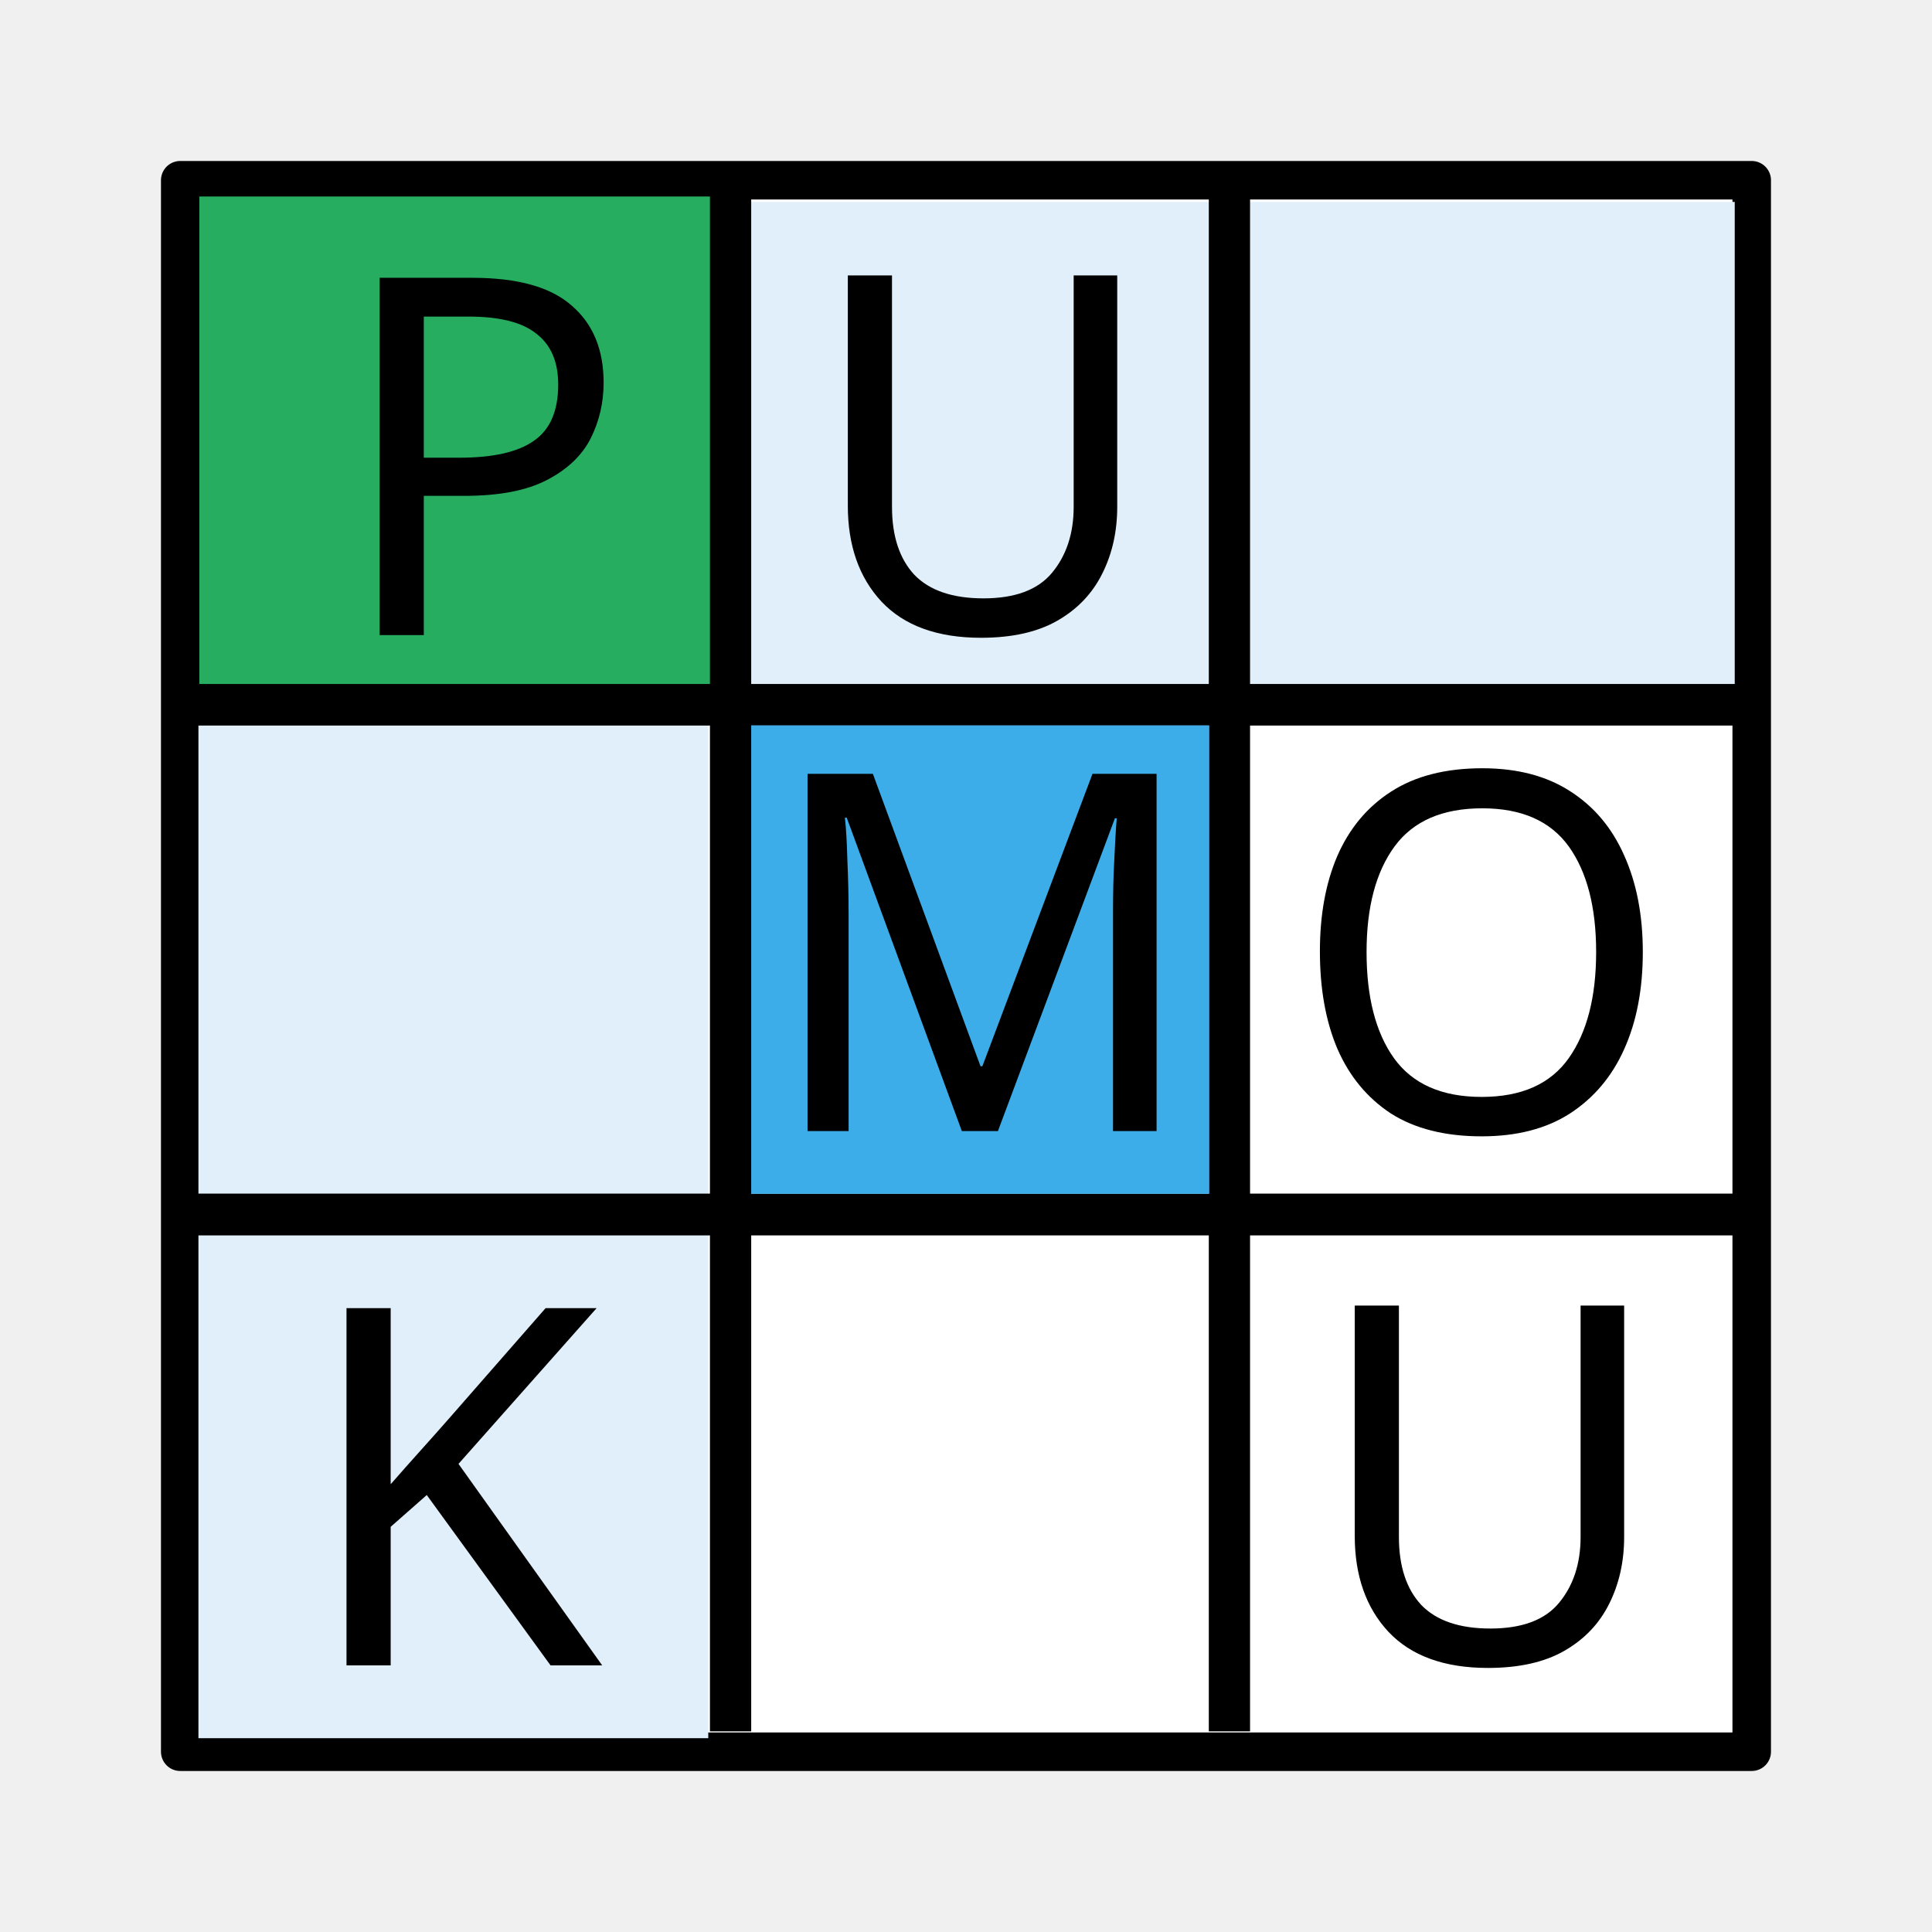
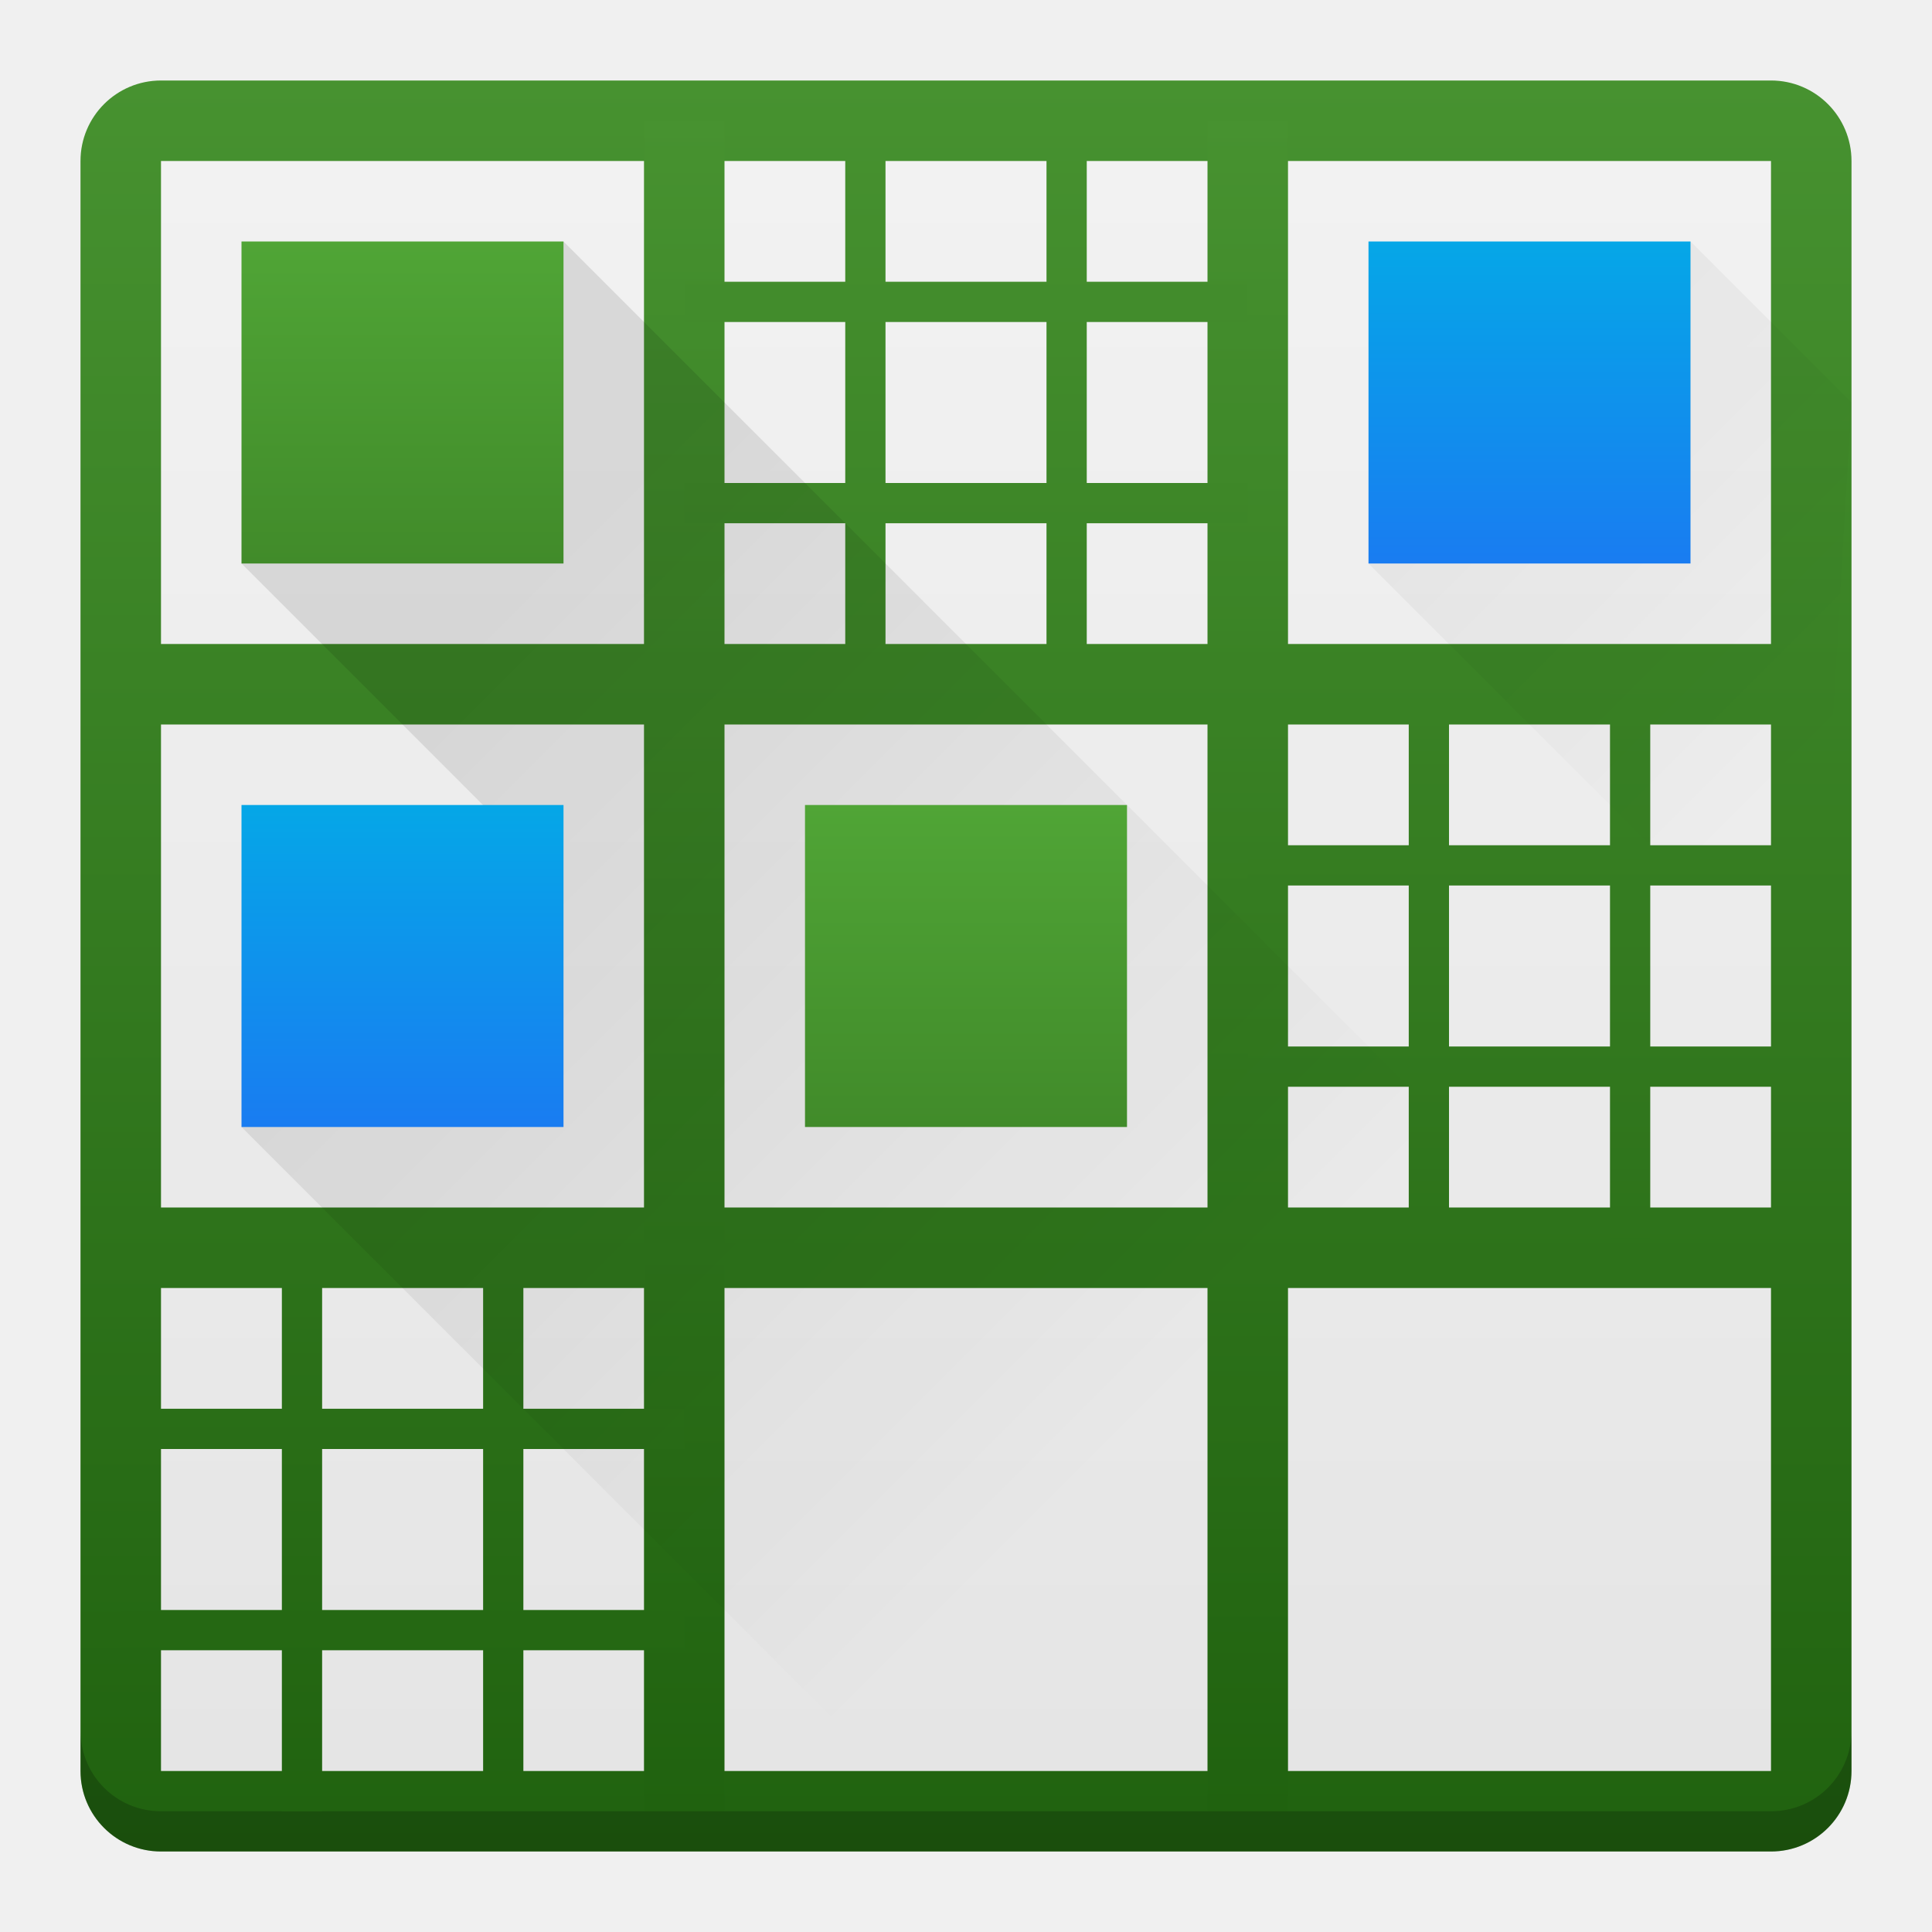
- <svg xmlns="http://www.w3.org/2000/svg" viewBox="0 0 48 48" version="1.1" id="svg14">
-   <defs id="defs14" />
-   <g id="g21" transform="translate(-0.00109693)">
-     <rect style="fill:#ffffff;fill-opacity:1;stroke:#000000;stroke-width:0.957;stroke-linejoin:round;stroke-dasharray:none;stroke-opacity:1" id="rect19" width="39.043" height="39.043" x="4.479" y="4.478" />
-     <rect style="fill:#e0effa;fill-opacity:1;stroke:#000000;stroke-width:0;stroke-linecap:butt;stroke-linejoin:round;stroke-dasharray:none;stroke-opacity:1" id="rect21" width="12.667" height="25.163" x="4.931" y="18.022" />
-     <rect style="fill:#e0effa;fill-opacity:1;stroke:#000000;stroke-width:0;stroke-linecap:butt;stroke-linejoin:round;stroke-dasharray:none;stroke-opacity:1" id="rect20" width="24.993" height="12.327" x="18.107" y="5.016" />
-     <rect style="fill:#26ad5f;fill-opacity:1;stroke-width:1.137" id="rect18-3" width="13.063" height="12.488" x="4.954" y="4.882" />
-     <path d="M 5.009,17.51 H 43.105" id="path1" style="fill:none;stroke:#000000;stroke-width:1.033;stroke-linecap:square;stroke-linejoin:round" />
-     <path d="M 4.584,30.174 H 43.113" id="path2" style="fill:none;stroke:#000000;stroke-width:1.039;stroke-linecap:butt;stroke-linejoin:round" />
-     <path d="M 30.546,4.67 V 43.014" id="path3" style="fill:none;stroke:#000000;stroke-width:1.025;stroke-linecap:butt;stroke-linejoin:round" />
-     <rect style="fill:#3dade9;fill-opacity:1;stroke-width:1.025" id="rect18" width="11.389" height="11.637" x="18.654" y="18.023" />
-     <path d="M 18.152,4.67 V 43.014" id="path4" style="fill:none;stroke:#000000;stroke-width:1.025;stroke-linecap:butt;stroke-linejoin:round" />
-     <text xml:space="preserve" style="font-style:normal;font-variant:normal;font-weight:normal;font-stretch:normal;font-size:12.303px;font-family:Sans;-inkscape-font-specification:Sans;text-align:start;writing-mode:lr-tb;direction:ltr;text-anchor:start;fill:#000000;stroke-width:1.025" x="8.347" y="15.61" id="text14" transform="scale(0.9892971,1.010819)">
-       <tspan id="tspan14" x="8.347" y="15.61" style="stroke-width:1.025">P</tspan>
-     </text>
-     <text xml:space="preserve" style="font-style:normal;font-variant:normal;font-weight:normal;font-stretch:normal;font-size:12.303px;font-family:Sans;-inkscape-font-specification:Sans;text-align:start;writing-mode:lr-tb;direction:ltr;text-anchor:start;fill:#000000;stroke-width:1.025" x="20.184" y="15.549" id="text15" transform="scale(0.9892971,1.010819)">
-       <tspan id="tspan15" x="20.184" y="15.549" style="stroke-width:1.025">U</tspan>
-     </text>
-     <text xml:space="preserve" style="font-style:normal;font-variant:normal;font-weight:normal;font-stretch:normal;font-size:12.303px;font-family:Sans;-inkscape-font-specification:Sans;text-align:start;writing-mode:lr-tb;direction:ltr;text-anchor:start;fill:#000000;stroke-width:1.025" x="19.095" y="27.799" id="text16" transform="scale(0.9892971,1.010819)">
-       <tspan id="tspan16" x="19.095" y="27.799" style="stroke-width:1.025">M</tspan>
-     </text>
-     <text xml:space="preserve" style="font-style:normal;font-variant:normal;font-weight:normal;font-stretch:normal;font-size:12.303px;font-family:Sans;-inkscape-font-specification:Sans;text-align:start;writing-mode:lr-tb;direction:ltr;text-anchor:start;fill:#000000;stroke-width:1.025" x="32.397" y="27.805" id="text17" transform="scale(0.9892971,1.010819)">
-       <tspan id="tspan17" x="32.397" y="27.805" style="stroke-width:1.025">O</tspan>
-     </text>
-     <text xml:space="preserve" style="font-style:normal;font-variant:normal;font-weight:normal;font-stretch:normal;font-size:12.303px;font-family:Sans;-inkscape-font-specification:Sans;text-align:start;writing-mode:lr-tb;direction:ltr;text-anchor:start;fill:#000000;stroke-width:1.025" x="7.517" y="40.934" id="text18" transform="scale(0.9892971,1.010819)">
-       <tspan id="tspan18" x="7.517" y="40.934" style="stroke-width:1.025">K</tspan>
-     </text>
-     <text xml:space="preserve" style="font-style:normal;font-variant:normal;font-weight:normal;font-stretch:normal;font-size:12.303px;font-family:Sans;-inkscape-font-specification:Sans;text-align:start;writing-mode:lr-tb;direction:ltr;text-anchor:start;fill:#000000;stroke-width:1.025" x="32.915" y="40.872" id="text15-7" transform="scale(0.9892971,1.010819)">
-       <tspan id="tspan15-4" x="32.915" y="40.872" style="stroke-width:1.025">U</tspan>
-     </text>
+ <svg xmlns="http://www.w3.org/2000/svg" xmlns:xlink="http://www.w3.org/1999/xlink" version="1.1" viewBox="0 0 48 48">
+   <defs>
+     <linearGradient id="linearGradient12">
+       <stop stop-color="#197cf1" offset="0" />
+       <stop stop-color="#05a7e7" offset="1" />
+     </linearGradient>
+     <linearGradient id="linearGradient9">
+       <stop stop-color="#418b2a" offset="0" />
+       <stop stop-color="#50a536" offset="1" />
+     </linearGradient>
+     <linearGradient id="linearGradient34">
+       <stop stop-color="#20620f" offset="0" />
+       <stop stop-color="#479230" offset="1" />
+     </linearGradient>
+     <linearGradient id="linearGradient2" x1="4" x2="4" y1="44" y2="4" gradientUnits="userSpaceOnUse">
+       <stop stop-color="#e5e5e5" offset="0" />
+       <stop stop-color="#f2f2f2" offset="1" />
+     </linearGradient>
+     <linearGradient id="linearGradient18" x1="32" x2="14" y1="32" y2="14" gradientUnits="userSpaceOnUse">
+       <stop stop-opacity="0" offset="0" />
+       <stop stop-opacity=".1" offset="1" />
+     </linearGradient>
+     <linearGradient id="linearGradient23" x1="6" x2="6" y1="28" y2="20" gradientUnits="userSpaceOnUse" xlink:href="#linearGradient12" />
+     <linearGradient id="linearGradient30" x1="34" x2="34" y1="14" y2="6" gradientUnits="userSpaceOnUse" xlink:href="#linearGradient12" />
+     <linearGradient id="linearGradient32" x1="20" x2="20" y1="28" y2="20" gradientUnits="userSpaceOnUse" xlink:href="#linearGradient9" />
+     <linearGradient id="linearGradient35" x1="6" x2="6" y1="14" y2="6" gradientUnits="userSpaceOnUse" xlink:href="#linearGradient9" />
+     <linearGradient id="linearGradient4" x1="2" x2="2" y1="46" y2="2" gradientUnits="userSpaceOnUse" xlink:href="#linearGradient34" />
+     <linearGradient id="linearGradient8" x1="32" x2="32" y1="46" y2="2" gradientTransform="matrix(1 0 0 .95455 0 1.0909)" gradientUnits="userSpaceOnUse" xlink:href="#linearGradient34" />
+     <linearGradient id="linearGradient13" x1="46" x2="2" y1="-4" y2="-4" gradientTransform="matrix(1 0 0 .95455 0 -1.0909)" gradientUnits="userSpaceOnUse" xlink:href="#linearGradient34" />
+     <linearGradient id="linearGradient16" x1="16" x2="16" y1="46" y2="2" gradientTransform="matrix(1 0 0 .95455 0 1.0909)" gradientUnits="userSpaceOnUse" xlink:href="#linearGradient34" />
+     <linearGradient id="linearGradient50" x1="46" x2="2" y1="-44.857" y2="-44.857" gradientTransform="matrix(1 0 0 1.1667 0 6.3333)" gradientUnits="userSpaceOnUse" xlink:href="#linearGradient34" />
+     <linearGradient id="linearGradient52" x1="46" x2="46" y1="44.857" y2="7.143" gradientTransform="matrix(1 0 0 1.1667 0 -6.3333)" gradientUnits="userSpaceOnUse" xlink:href="#linearGradient34" />
+     <linearGradient id="linearGradient64" x1="46" x2="46" y1="44.857" y2="7.143" gradientTransform="matrix(1 0 0 1.1667 0 -6.3333)" gradientUnits="userSpaceOnUse" xlink:href="#linearGradient34" />
+   </defs>
+   <rect x="2" y="2" width="44" height="44" ry="2" fill="url(#linearGradient4)" stroke-linecap="round" stroke-linejoin="round" stroke-width="4.139" />
+   <rect x="4" y="4" width="40" height="40" ry="0" fill="url(#linearGradient2)" />
+   <rect x="35" y="17" width="1" height="14" fill="url(#linearGradient52)" />
+   <rect x="21" y="3" width="1" height="14" fill="url(#linearGradient52)" />
+   <rect x="30" y="3" width="2" height="42" fill="url(#linearGradient8)" />
+   <rect transform="rotate(90)" x="30" y="-45" width="2" height="42" fill="url(#linearGradient13)" />
+   <rect transform="rotate(90)" x="26" y="-45" width="1" height="14" fill="url(#linearGradient50)" />
+   <rect x="26" y="3" width="1" height="14" fill="url(#linearGradient52)" />
+   <rect x="12.003" y="31" width="1" height="14" fill="url(#linearGradient64)" />
+   <rect x="16" y="3" width="2" height="42" fill="url(#linearGradient16)" />
+   <rect transform="rotate(90)" x="7" y="-31" width="1" height="14" fill="url(#linearGradient50)" />
+   <rect transform="rotate(90)" x="16" y="-45" width="2" height="42" fill="url(#linearGradient13)" />
+   <rect transform="rotate(90)" x="12" y="-31" width="1" height="14" fill="url(#linearGradient50)" />
+   <rect transform="rotate(90)" x="35" y="-17.003" width="1" height="14" fill="url(#linearGradient50)" />
+   <rect x="40" y="17" width="1" height="14" fill="url(#linearGradient52)" />
+   <g>
+     <path d="m14 6 32 32v-12l-12-12 8-8 4 4-2 34-20 2-18-18 6-8-6-6z" fill="url(#linearGradient18)" stroke-linecap="round" stroke-linejoin="round" stroke-width="4" />
+     <rect x="20" y="20" width="8" height="8" ry="0" fill="url(#linearGradient32)" />
+     <rect x="6" y="6" width="8" height="8" ry="0" fill="url(#linearGradient35)" />
+     <rect x="6" y="20" width="8" height="8" ry="0" fill="url(#linearGradient23)" />
+     <rect x="34" y="6" width="8" height="8" ry="0" fill="url(#linearGradient30)" />
  </g>
+   <g fill="none" stroke="#333" stroke-linecap="round" stroke-linejoin="round">
+     <path d="m10 41v-6l-2 2" display="none" />
+     <path transform="translate(0,14)" d="m37 13h1a2 2 135 0 0 2-2v-2a2 2 45 0 0-2-2 2 2 135 0 0-2 2 2 2 45 0 0 2 2 2 2 135 0 0 2-2" display="none" />
+     <path transform="translate(0,-14)" d="m26 27h-4l3.2-2.4a2 2 116.57 0 0 0.8-1.6 2 2 45 0 0-2-2 2 2 135 0 0-2 2" display="none" />
+   </g>
+   <path d="m46 43c0 1.108-0.892 2-2 2h-40c-1.108 0-2-0.892-2-2v1c0 1.108 0.892 2 2 2h40c1.108 0 2-0.892 2-2z" fill-opacity=".2" stroke-linecap="round" stroke-linejoin="round" stroke-width="4.139" />
+   <rect transform="rotate(90)" x="21" y="-45" width="1" height="14" fill="url(#linearGradient50)" />
+   <rect x="7.003" y="31" width="1" height="14" fill="url(#linearGradient64)" />
+   <rect transform="rotate(90)" x="40" y="-17.003" width="1" height="14" fill="url(#linearGradient50)" />
</svg>
